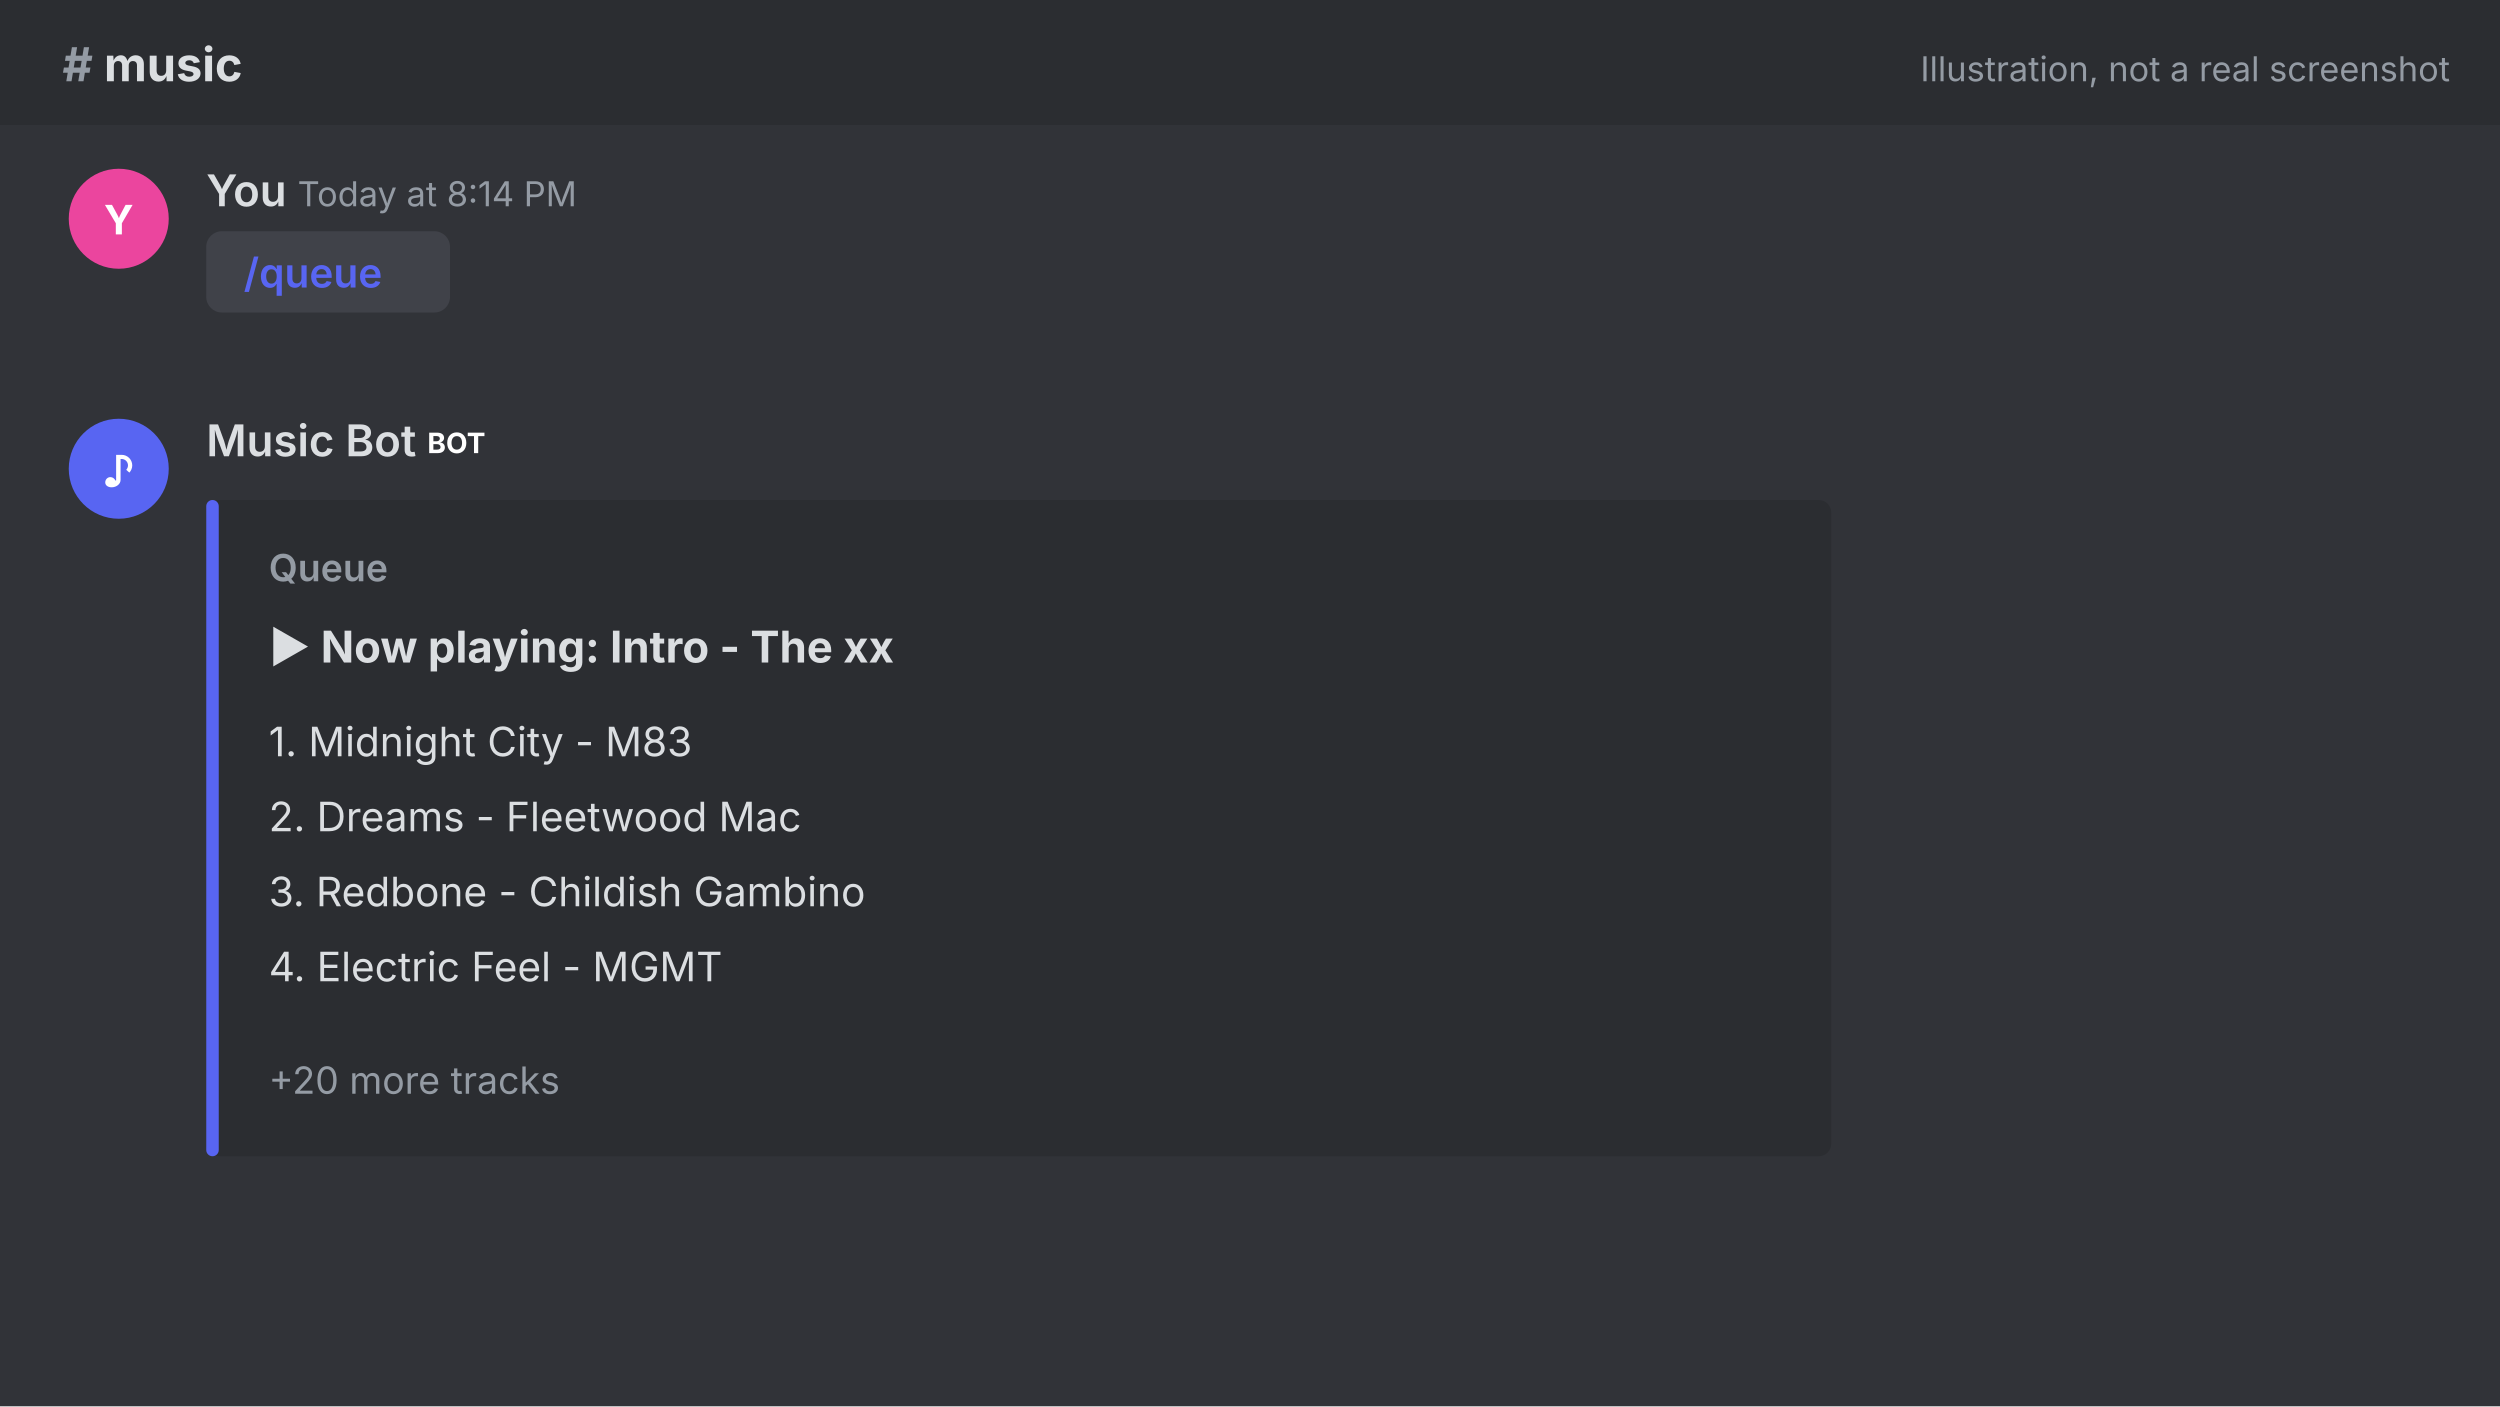
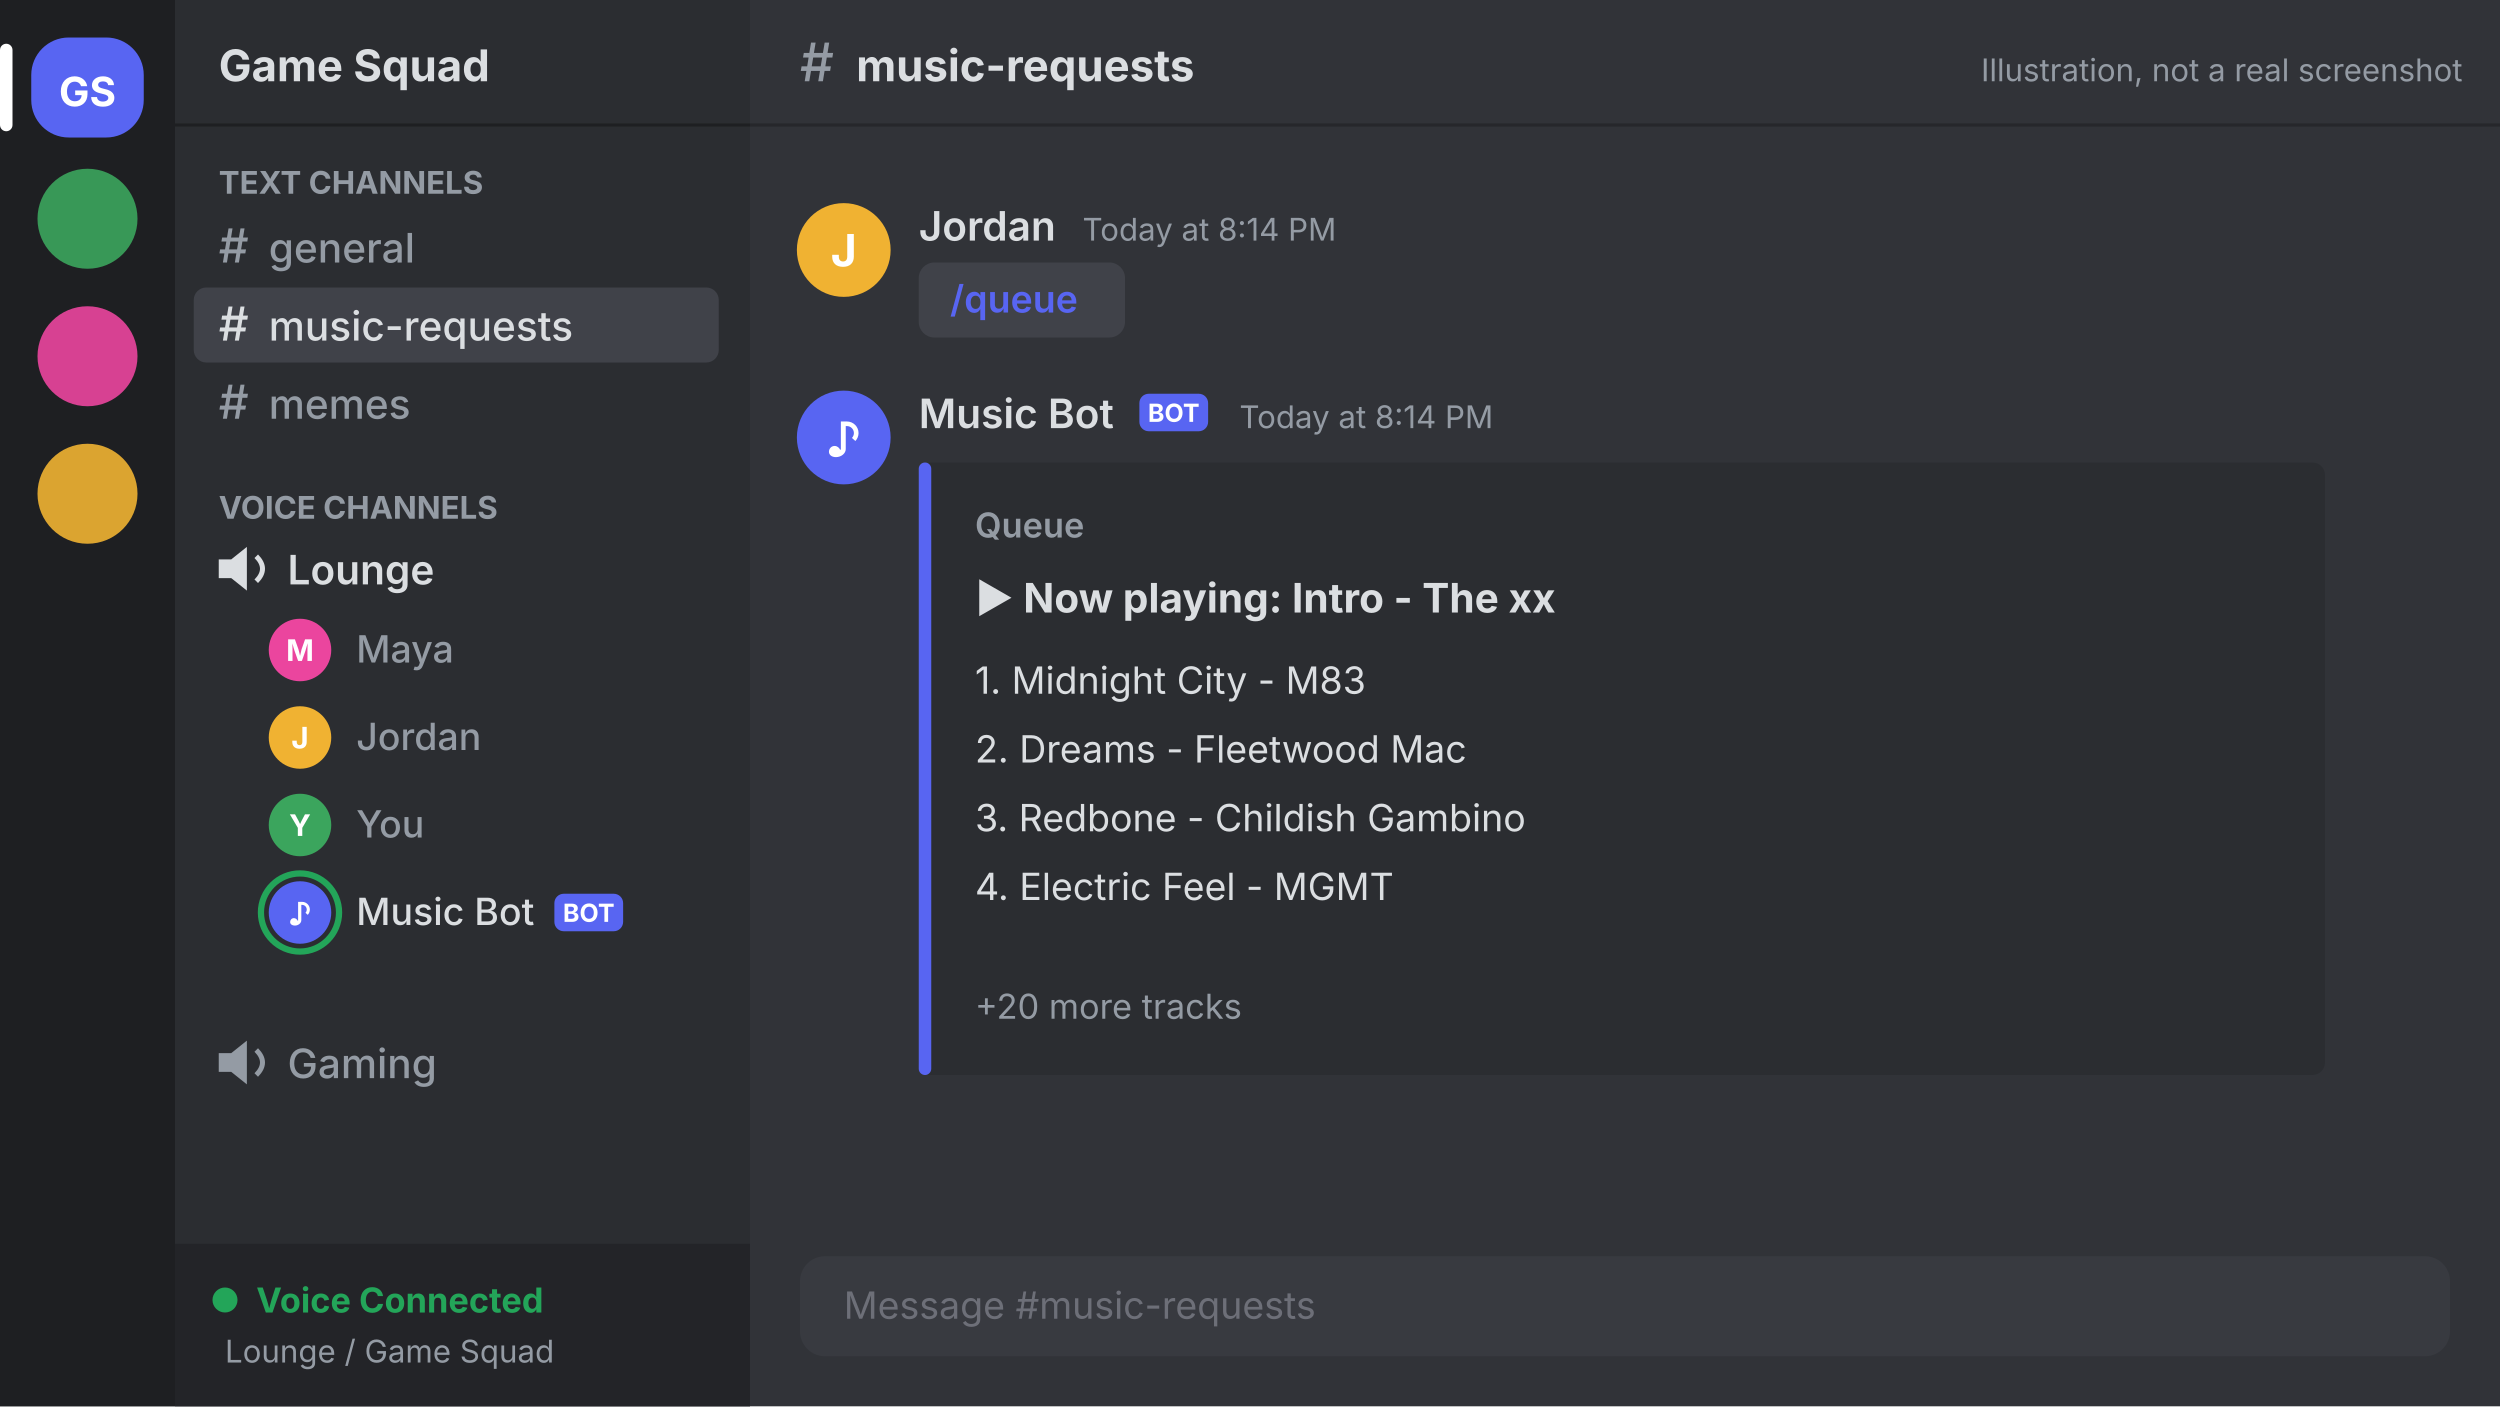
<svg xmlns="http://www.w3.org/2000/svg" viewBox="0 0 800 450" font-family="Inter,Arial,Helvetica,sans-serif">
  <rect width="800" height="450" fill="#313338" />
-   <rect width="800" height="40" fill="#2b2d31" />
-   <text x="20" y="26" fill="#dbdee1" font-size="15" font-weight="700">
-     <tspan fill="#949ba4">#</tspan> music</text>
-   <text x="784" y="26" fill="#949ba4" font-size="11" text-anchor="end">Illustration, not a real screenshot</text>
-   <circle cx="38" cy="70" r="16" fill="#eb459e" />
-   <text x="38" y="75" fill="#fff" font-size="13" font-weight="700" text-anchor="middle">Y</text>
-   <text x="66" y="66" fill="#dbdee1" font-size="14" font-weight="600">You <tspan fill="#949ba4" font-size="11" font-weight="400"> Today at 8:14 PM</tspan>
-   </text>
-   <rect x="66" y="74" width="78" height="26" rx="5" fill="#404249" />
-   <text x="78" y="92" fill="#5865f2" font-size="13" font-weight="600">/queue</text>
-   <text x="132" y="92" fill="#dbdee1" font-size="13" />
-   <circle cx="38" cy="150" r="16" fill="#5865f2" />
-   <text x="38" y="155" fill="#fff" font-size="13" font-weight="700" text-anchor="middle">♪</text>
-   <text x="66" y="146" fill="#dbdee1" font-size="14" font-weight="600">Music Bot <tspan fill="#fff" font-size="9" font-weight="700" dy="-1"> BOT</tspan>
-   </text>
-   <rect x="66" y="160" width="520" height="210" rx="4" fill="#2b2d31" />
-   <rect x="66" y="160" width="4" height="210" rx="2" fill="#5865f2" />
-   <text x="86" y="186" fill="#949ba4" font-size="12" font-weight="600">Queue</text>
-   <text x="86" y="212" fill="#dbdee1" font-size="14" font-weight="700">▶ Now playing: Intro - The xx</text>
-   <text x="86" y="242" fill="#dbdee1" font-size="13" font-weight="400">1. Midnight City - M83</text>
-   <text x="86" y="266" fill="#dbdee1" font-size="13" font-weight="400">2. Dreams - Fleetwood Mac</text>
-   <text x="86" y="290" fill="#dbdee1" font-size="13" font-weight="400">3. Redbone - Childish Gambino</text>
-   <text x="86" y="314" fill="#dbdee1" font-size="13" font-weight="400">4. Electric Feel - MGMT</text>
-   <text x="86" y="350" fill="#949ba4" font-size="12" font-weight="400">+20 more tracks</text>
+   <rect width="56" height="450" fill="#1e1f22" />
+   <rect x="0" y="14" width="4" height="28" rx="2" fill="#fff" />
+   <rect x="10" y="12" width="36" height="32" rx="12" fill="#5865f2" />
+   <text x="28" y="34" fill="#fff" font-size="13" font-weight="700" text-anchor="middle">GS</text>
+   <circle cx="28" cy="70" r="16" fill="#3ba55d" opacity=".9" />
+   <circle cx="28" cy="114" r="16" fill="#eb459e" opacity=".9" />
+   <circle cx="28" cy="158" r="16" fill="#f0b232" opacity=".9" />
+   <rect x="56" width="184" height="450" fill="#2b2d31" />
+   <text x="70" y="26" fill="#dbdee1" font-size="14" font-weight="700" text-anchor="start">Game Squad</text>
+   <line x1="56" y1="40" x2="240" y2="40" stroke="#1e1f22" />
+   <text x="70" y="62" fill="#949ba4" font-size="10" font-weight="700" text-anchor="start">TEXT CHANNELS</text>
+   <text x="70" y="84" fill="#949ba4" font-size="15" font-weight="500" text-anchor="start">#</text>
+   <text x="86" y="84" fill="#949ba4" font-size="13" font-weight="500" text-anchor="start">general</text>
+   <rect x="62" y="92" width="168" height="24" rx="4" fill="#404249" />
+   <text x="70" y="109" fill="#dbdee1" font-size="15" font-weight="500" text-anchor="start">#</text>
+   <text x="86" y="109" fill="#dbdee1" font-size="13" font-weight="500" text-anchor="start">music-requests</text>
+   <text x="70" y="134" fill="#949ba4" font-size="15" font-weight="500" text-anchor="start">#</text>
+   <text x="86" y="134" fill="#949ba4" font-size="13" font-weight="500" text-anchor="start">memes</text>
+   <text x="70" y="166" fill="#949ba4" font-size="10" font-weight="700" text-anchor="start">VOICE CHANNELS</text>
+   <path d="M70 179 h4 l5 -4 v14 l-5 -4 h-4z" fill="#dbdee1" />
+   <path d="M82 178 q4 4 0 8" fill="none" stroke="#dbdee1" stroke-width="1.6" />
+   <text x="92" y="187" fill="#dbdee1" font-size="13" font-weight="600" text-anchor="start">Lounge</text>
+   <circle cx="96" cy="208" r="10" fill="#eb459e" />
+   <text x="96" y="211.5" fill="#fff" font-size="9.5" font-weight="700" text-anchor="middle">M</text>
+   <text x="114" y="212" fill="#949ba4" font-size="12" font-weight="500" text-anchor="start">Maya</text>
+   <circle cx="96" cy="236" r="10" fill="#f0b232" />
+   <text x="96" y="239.5" fill="#fff" font-size="9.5" font-weight="700" text-anchor="middle">J</text>
+   <text x="114" y="240" fill="#949ba4" font-size="12" font-weight="500" text-anchor="start">Jordan</text>
+   <circle cx="96" cy="264" r="10" fill="#3ba55d" />
+   <text x="96" y="267.5" fill="#fff" font-size="9.5" font-weight="700" text-anchor="middle">Y</text>
+   <text x="114" y="268" fill="#949ba4" font-size="12" font-weight="500" text-anchor="start">You</text>
+   <circle cx="96" cy="292" r="12.5" fill="none" stroke="#23a559" stroke-width="2" />
+   <circle cx="96" cy="292" r="10" fill="#5865f2" />
+   <text x="96" y="295.5" fill="#fff" font-size="9.5" font-weight="700" text-anchor="middle">♪</text>
+   <text x="114" y="296" fill="#dbdee1" font-size="12" font-weight="500" text-anchor="start">Music Bot</text>
+   <rect x="177.4" y="286" width="22" height="12" rx="3" fill="#5865f2" />
+   <text x="188.4" y="295" fill="#fff" font-size="8" font-weight="700" text-anchor="middle">BOT</text>
+   <path d="M70 337 h4 l5 -4 v14 l-5 -4 h-4z" fill="#949ba4" />
+   <path d="M82 336 q4 4 0 8" fill="none" stroke="#949ba4" stroke-width="1.6" />
+   <text x="92" y="345" fill="#949ba4" font-size="13" font-weight="500" text-anchor="start">Gaming</text>
+   <rect x="56" y="398" width="184" height="52" fill="#232428" />
+   <circle cx="72" cy="416" r="4" fill="#23a559" />
+   <text x="82" y="420" fill="#23a559" font-size="11" font-weight="700" text-anchor="start">Voice Connected</text>
+   <text x="72" y="436" fill="#949ba4" font-size="10" font-weight="400" text-anchor="start">Lounge / Game Squad</text>
+   <rect x="240" width="560" height="40" fill="#313338" />
+   <line x1="240" y1="40" x2="800" y2="40" stroke="#26272b" />
+   <text x="256" y="26" fill="#949ba4" font-size="17" font-weight="500" text-anchor="start">#</text>
+   <text x="274" y="26" fill="#dbdee1" font-size="14" font-weight="700" text-anchor="start">music-requests</text>
+   <text x="788" y="26" fill="#949ba4" font-size="10" font-weight="400" text-anchor="end">Illustration, not a real screenshot</text>
+   <circle cx="270" cy="80" r="15" fill="#f0b232" />
+   <text x="270" y="85.25" fill="#fff" font-size="14.25" font-weight="700" text-anchor="middle">J</text>
+   <text x="294" y="77" fill="#dbdee1" font-size="13" font-weight="600" text-anchor="start">Jordan</text>
+   <text x="346.4" y="77" fill="#949ba4" font-size="10" font-weight="400" text-anchor="start">Today at 8:14 PM</text>
+   <rect x="294" y="84" width="66" height="24" rx="5" fill="#404249" />
+   <text x="304" y="100" fill="#5865f2" font-size="12" font-weight="600" text-anchor="start">/queue</text>
+   <text x="351" y="100" fill="#dbdee1" font-size="12" font-weight="400" text-anchor="start" />
+   <circle cx="270" cy="140" r="15" fill="#5865f2" />
+   <text x="270" y="145.25" fill="#fff" font-size="14.25" font-weight="700" text-anchor="middle">♪</text>
+   <text x="294" y="137" fill="#dbdee1" font-size="13" font-weight="600" text-anchor="start">Music Bot</text>
+   <rect x="364.6" y="126" width="22" height="12" rx="3" fill="#5865f2" />
+   <text x="375.6" y="135" fill="#fff" font-size="8" font-weight="700" text-anchor="middle">BOT</text>
+   <text x="396.6" y="137" fill="#949ba4" font-size="10" font-weight="400" text-anchor="start">Today at 8:14 PM</text>
+   <rect x="294" y="148" width="450" height="196" rx="4" fill="#2b2d31" />
+   <rect x="294" y="148" width="4" height="196" rx="2" fill="#5865f2" />
+   <text x="312" y="172" fill="#949ba4" font-size="11" font-weight="600" text-anchor="start">Queue</text>
+   <text x="312" y="196" fill="#dbdee1" font-size="13" font-weight="700" text-anchor="start">▶ Now playing: Intro - The xx</text>
+   <text x="312" y="222" fill="#dbdee1" font-size="12" font-weight="400" text-anchor="start">1. Midnight City - M83</text>
+   <text x="312" y="244" fill="#dbdee1" font-size="12" font-weight="400" text-anchor="start">2. Dreams - Fleetwood Mac</text>
+   <text x="312" y="266" fill="#dbdee1" font-size="12" font-weight="400" text-anchor="start">3. Redbone - Childish Gambino</text>
+   <text x="312" y="288" fill="#dbdee1" font-size="12" font-weight="400" text-anchor="start">4. Electric Feel - MGMT</text>
+   <text x="312" y="326" fill="#949ba4" font-size="11" font-weight="400" text-anchor="start">+20 more tracks</text>
+   <rect x="256" y="402" width="528" height="32" rx="8" fill="#383a40" />
+   <text x="270" y="422" fill="#6d6f78" font-size="12" font-weight="400" text-anchor="start">Message #music-requests</text>
</svg>
